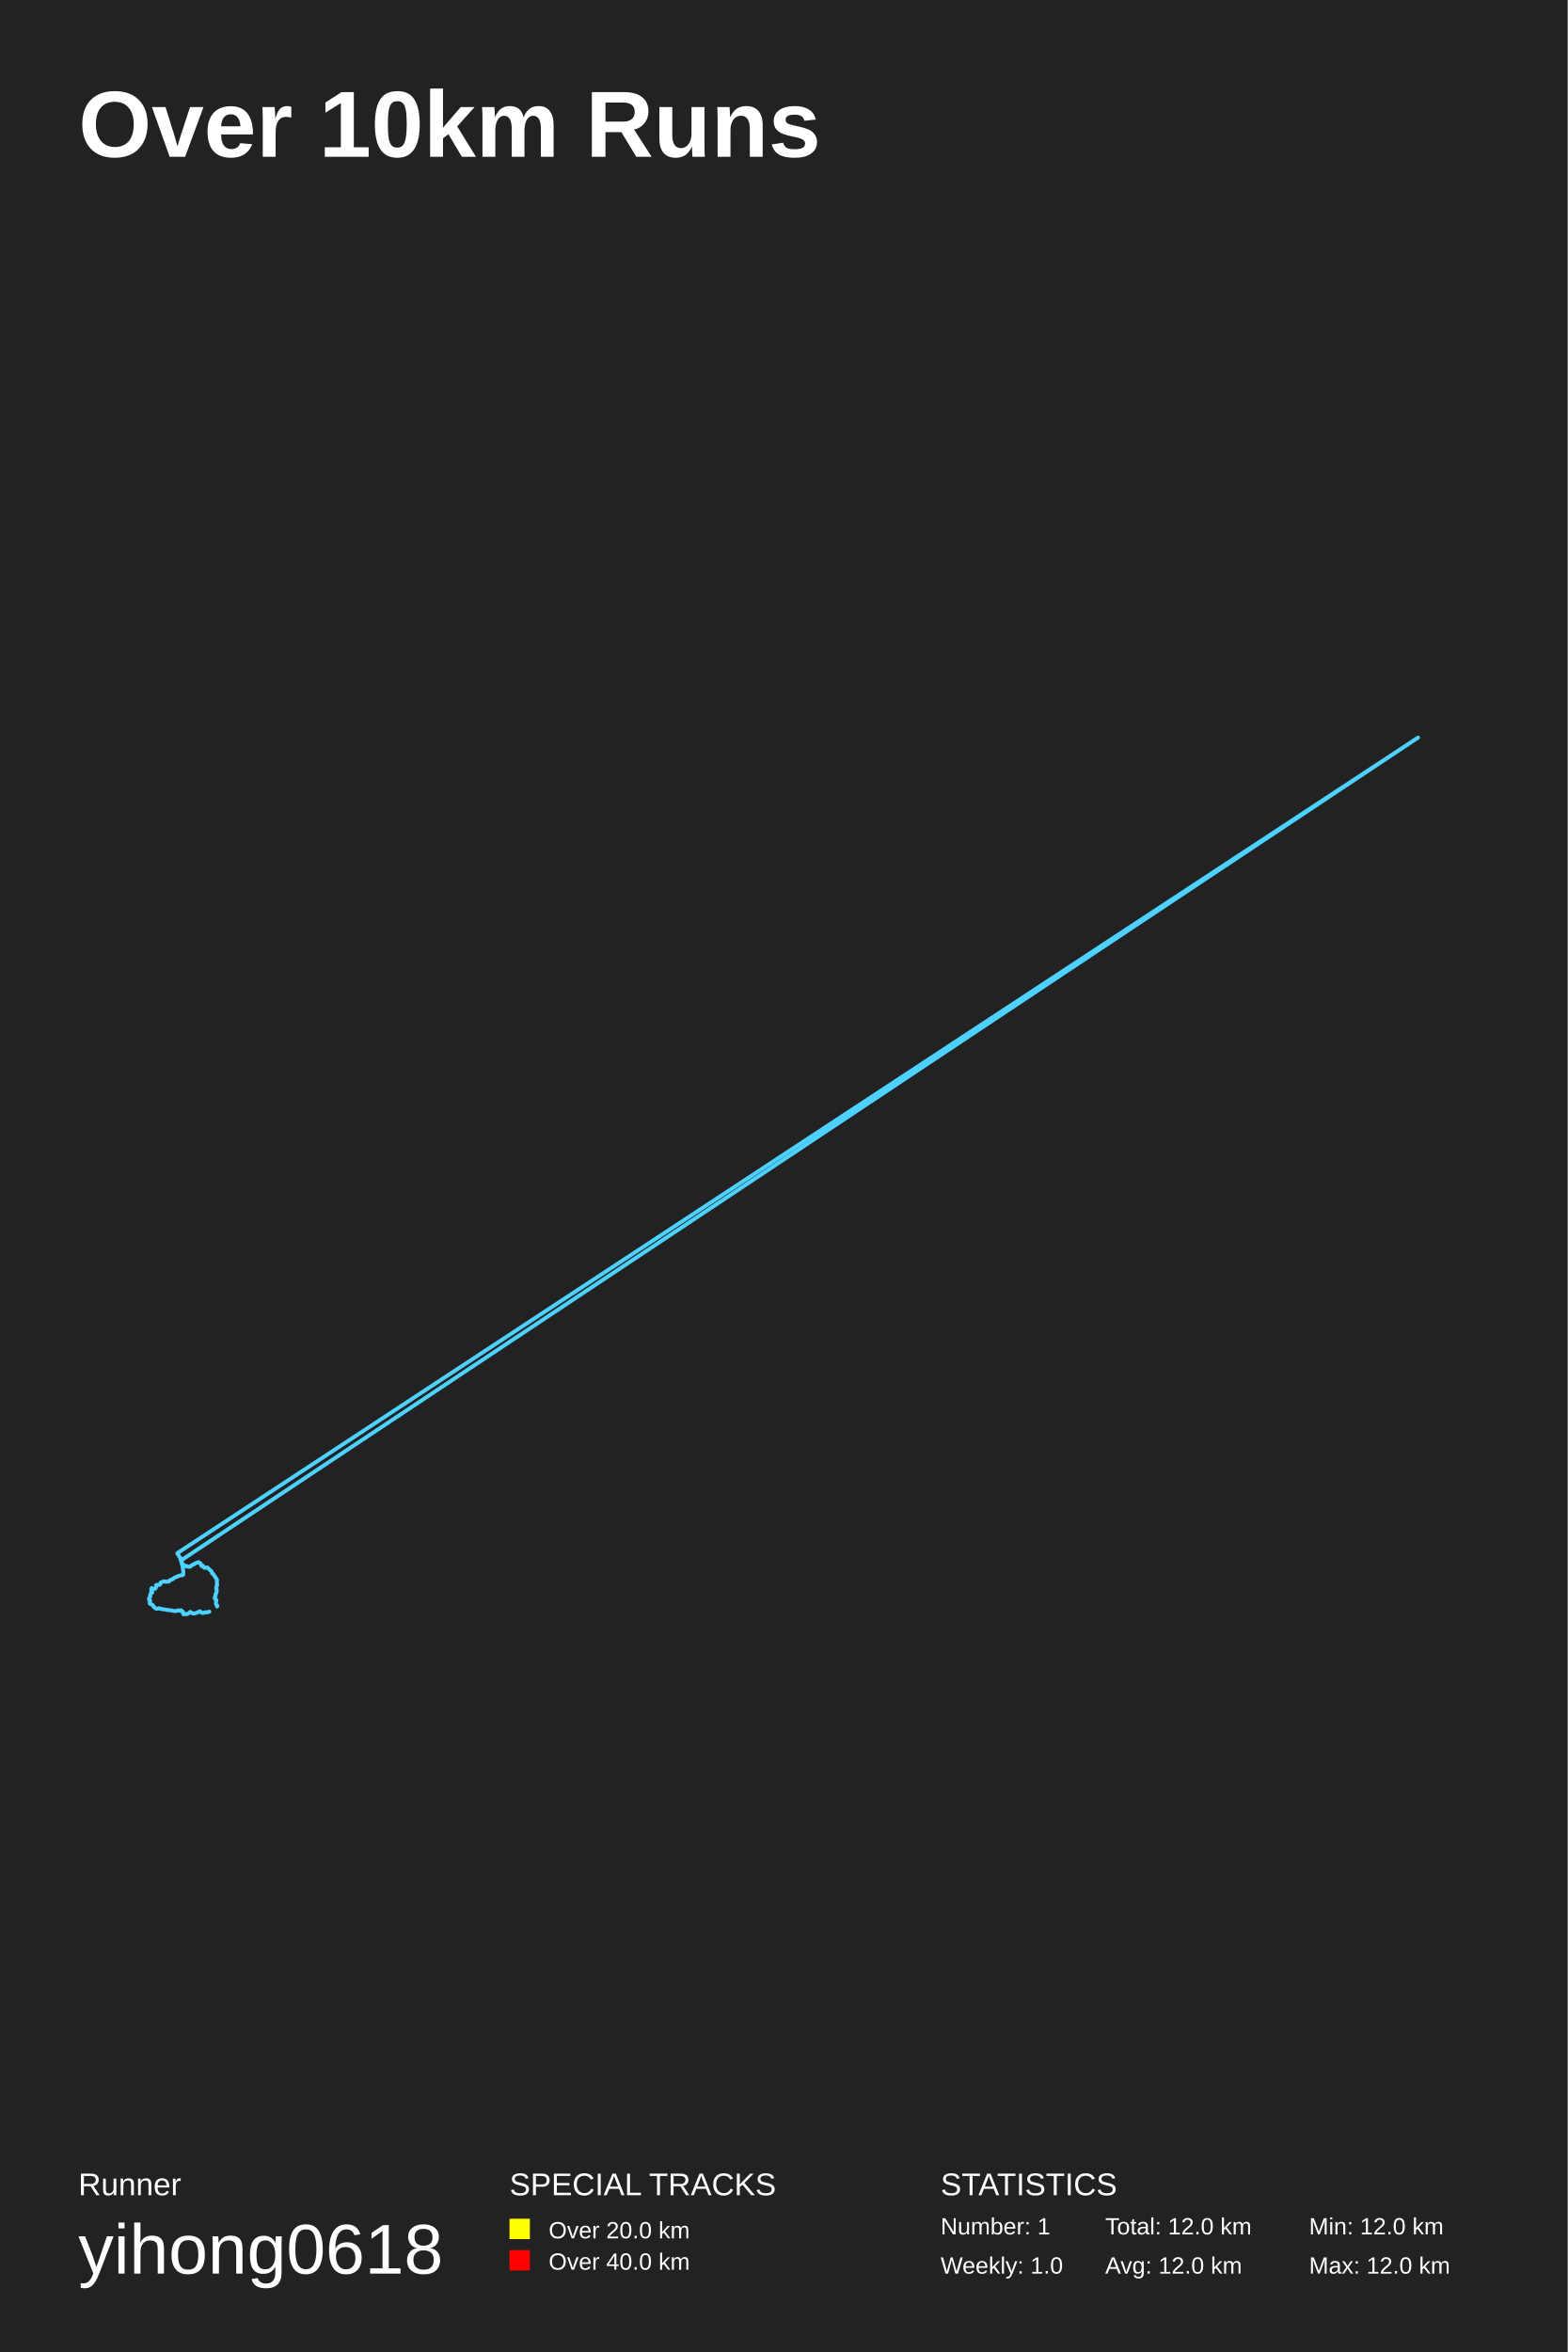
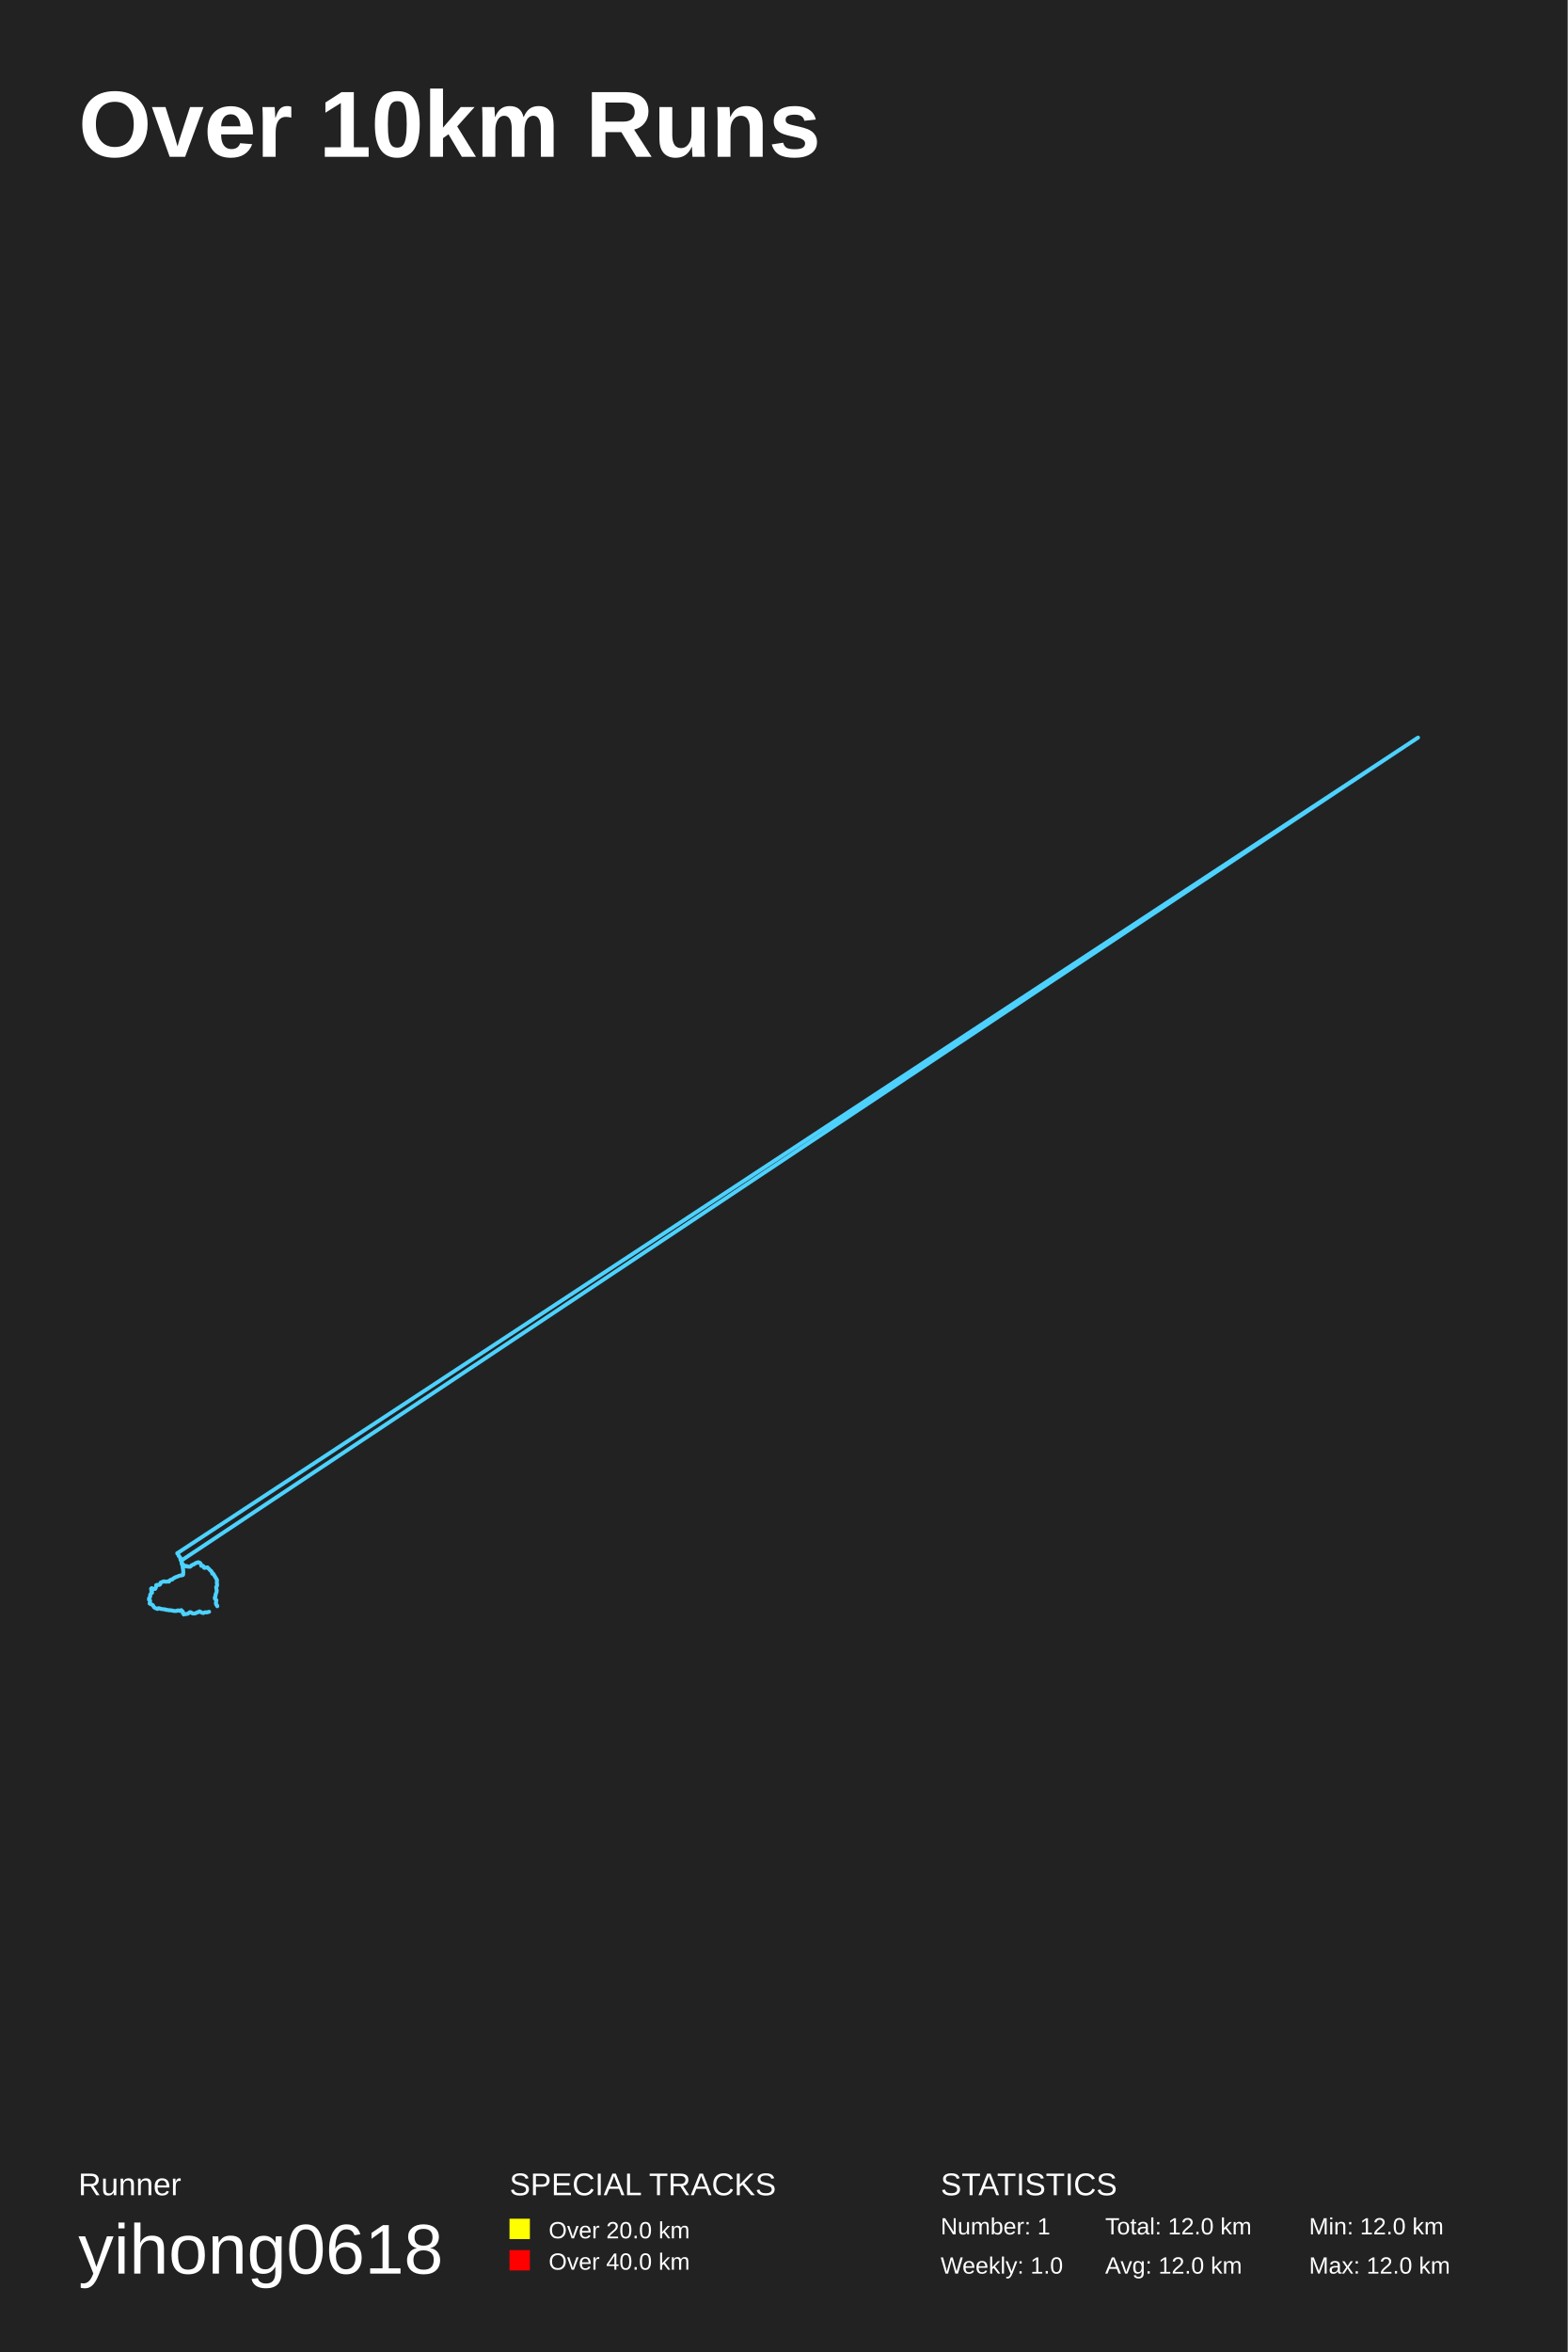
<svg xmlns="http://www.w3.org/2000/svg" baseProfile="full" height="300mm" version="1.1" viewBox="0,0,200,300" width="200mm">
  <defs />
  <rect fill="#222222" height="300" width="200" x="0" y="0" />
  <text fill="#FFFFFF" style="font-size:12px; font-family:Arial; font-weight:bold;" x="10" y="20">Over 10km Runs</text>
  <text fill="#FFFFFF" style="font-size:4px; font-family:Arial" x="10" y="280">Runner</text>
  <text fill="#FFFFFF" style="font-size:9px; font-family:Arial" x="10" y="290">yihong0618</text>
  <text fill="#FFFFFF" style="font-size:4px; font-family:Arial" x="65" y="280">SPECIAL TRACKS</text>
  <rect fill="yellow" height="2.6" width="2.6" x="65" y="283" />
  <text fill="#FFFFFF" style="font-size:3px; font-family:Arial" x="70" y="285.5">Over 20.0 km</text>
  <rect fill="red" height="2.6" width="2.6" x="65" y="287" />
  <text fill="#FFFFFF" style="font-size:3px; font-family:Arial" x="70" y="289.5">Over 40.0 km</text>
  <text fill="#FFFFFF" style="font-size:4px; font-family:Arial" x="120" y="280">STATISTICS</text>
  <text fill="#FFFFFF" style="font-size:3px; font-family:Arial" x="120" y="285">Number: 1</text>
  <text fill="#FFFFFF" style="font-size:3px; font-family:Arial" x="120" y="290">Weekly: 1.0</text>
  <text fill="#FFFFFF" style="font-size:3px; font-family:Arial" x="141" y="285">Total: 12.0 km</text>
  <text fill="#FFFFFF" style="font-size:3px; font-family:Arial" x="141" y="290">Avg: 12.0 km</text>
  <text fill="#FFFFFF" style="font-size:3px; font-family:Arial" x="167" y="285">Min: 12.0 km</text>
  <text fill="#FFFFFF" style="font-size:3px; font-family:Arial" x="167" y="290">Max: 12.0 km</text>
-   <polyline fill="none" opacity="1" points="27.694,204.915 27.728,204.852 27.718,204.778 27.637,204.715 27.576,204.652 27.547,204.541 27.552,204.451 27.566,204.367 27.576,204.293 27.576,204.183 27.618,204.093 27.519,204.025 27.476,203.988 27.457,203.94 27.39,203.856 27.405,203.703 27.462,203.635 27.509,203.551 27.49,203.445 27.509,203.324 27.576,203.213 27.614,203.14 27.628,203.024 27.642,202.945 27.642,202.85 27.618,202.766 27.633,202.681 27.599,202.624 27.599,202.529 27.59,202.408 27.666,202.292 27.699,202.197 27.699,202.118 27.666,202.018 27.671,201.907 27.671,201.796 27.666,201.675 27.675,201.512 27.675,201.48 27.181,200.732 27.119,200.727 27.062,200.696 27.053,200.606 27.02,200.553 27.015,200.506 27.001,200.485 26.972,200.422 26.934,200.374 26.891,200.322 26.83,200.3 26.787,200.248 26.754,200.237 26.701,200.163 26.649,200.121 26.559,200.042 26.507,199.974 26.44,199.932 26.402,199.921 26.326,199.953 26.236,199.963 26.174,199.979 26.079,199.979 26.017,199.926 25.989,199.842 25.946,199.795 25.917,199.737 25.832,199.726 25.742,199.758 25.699,199.705 25.699,199.695 25.718,199.679 25.713,199.684 25.723,199.674 25.694,199.705 25.68,199.7 25.67,199.7 25.694,199.695 25.694,199.71 25.685,199.705 25.699,199.689 25.699,199.689 25.685,199.642 25.623,199.568 25.623,199.51 25.599,199.436 25.566,199.389 25.547,199.379 25.509,199.347 25.447,199.321 25.4,199.278 25.343,199.3 25.29,199.263 25.267,199.268 25.257,199.263 25.21,199.278 25.143,199.31 25.1,199.342 25.058,199.363 24.996,199.357 24.967,199.384 24.91,199.421 24.844,199.447 24.82,199.494 24.772,199.505 24.734,199.521 24.677,199.558 24.644,199.558 24.563,199.605 24.492,199.642 24.416,199.674 24.354,199.753 24.288,199.826 24.217,199.842 24.155,199.832 24.098,199.842 24.017,199.826 23.955,199.826 23.96,199.811 23.965,199.8 23.965,199.816 23.951,199.805 23.946,199.832 23.913,199.805 23.86,199.758 23.808,199.742 23.775,199.774 23.699,199.774 23.67,199.721 23.589,199.742 23.528,199.726 23.475,199.652 23.428,199.6 23.366,199.579 23.357,199.558 23.347,199.552 23.319,199.516 23.266,199.458 23.209,199.436 23.19,199.468 23.195,199.452 23.19,199.431 23.167,199.394 23.186,199.326 23.205,199.263 23.195,199.21 23.133,199.173 23.114,199.126 23.091,199.073 23.057,199.031 23.043,198.968 23.019,198.889 23.005,198.804 22.991,198.657 22.92,198.62 22.891,198.557 22.844,198.52 22.81,198.467 22.81,198.399 22.768,198.325 22.701,198.251 22.677,198.193 22.663,198.156 22.639,198.156 22.635,198.172 22.644,198.172 22.644,198.177 22.63,198.167 22.639,198.162 22.639,198.167 22.649,198.162 22.682,198.13 22.696,198.088 22.692,198.088 22.658,198.109 22.639,198.104 22.63,198.114 22.62,198.109 22.62,198.119 22.625,198.109 22.625,198.109 22.63,198.109 22.63,198.098 22.635,198.104 22.639,198.104 22.635,198.098 180.91,94.084 180.815,94.142 180.815,94.142 180.815,94.142 180.815,94.142 180.739,94.185 180.724,94.2 23.086,199.041 23.119,199.11 23.162,199.194 23.186,199.263 23.171,199.352 23.19,199.436 23.2,199.531 23.243,199.595 23.281,199.674 23.304,199.784 23.3,199.884 23.323,199.969 23.333,200.127 23.361,200.253 23.376,200.348 23.395,200.437 23.385,200.569 23.371,200.685 23.38,200.775 23.376,200.838 23.3,200.917 23.157,200.922 23.034,200.948 22.934,200.975 22.839,201.001 22.734,201.038 22.62,201.096 22.53,201.133 22.425,201.164 22.364,201.191 22.273,201.238 22.202,201.275 22.107,201.328 22.083,201.375 22.05,201.407 22.05,201.401 22.05,201.407 22.003,201.444 21.946,201.465 21.884,201.486 21.789,201.491 21.727,201.538 21.656,201.586 21.618,201.617 21.589,201.675 21.542,201.739 21.447,201.733 21.39,201.712 21.299,201.728 21.219,201.749 21.133,201.765 21.057,201.739 20.986,201.696 20.91,201.696 20.829,201.733 20.791,201.739 20.744,201.76 20.677,201.807 20.592,201.818 20.52,201.839 20.473,201.891 20.44,201.96 20.425,202.028 20.44,202.086 20.397,202.118 20.359,202.139 20.33,202.144 20.283,202.149 20.216,202.17 20.131,202.149 20.059,202.139 19.983,202.165 19.907,202.197 19.926,202.223 19.931,202.276 19.926,202.329 19.917,202.376 19.893,202.418 19.888,202.444 19.884,202.487 19.865,202.55 19.827,202.613 19.741,202.66 19.67,202.655 19.603,202.687 19.556,202.692 19.494,202.75 19.428,202.729 19.413,202.697 19.375,202.666 19.366,202.676 19.342,202.645 19.318,202.629 19.352,202.602 19.361,202.555 19.38,202.566 19.333,202.602 19.304,202.624 19.299,202.703 19.333,202.797 19.299,202.934 19.361,203.034 19.428,203.129 19.356,203.187 19.257,203.235 19.19,203.345 19.152,203.482 19.176,203.587 19.128,203.709 19.038,203.825 19.01,203.94 19.029,204.083 19.124,204.104 19.162,204.172 19.128,204.256 19.138,204.341 19.1,204.462 19.124,204.557 19.2,204.599 19.314,204.641 19.409,204.688 19.518,204.762 19.561,204.883 19.637,204.973 19.755,205.078 19.884,205.168 20.026,205.194 20.14,205.199 20.283,205.126 20.397,205.162 20.535,205.21 20.672,205.236 20.81,205.263 20.962,205.278 21.01,205.284 21.133,205.31 21.219,205.336 21.328,205.352 21.433,205.347 21.528,205.378 21.637,205.394 21.775,205.389 21.879,205.41 21.974,205.442 22.079,205.463 22.202,205.484 22.316,205.484 22.459,205.489 22.582,205.442 22.682,205.394 22.768,205.421 22.886,205.457 23.01,205.463 23.067,205.389 23.133,205.41 23.209,205.484 23.328,205.579 23.328,205.71 23.361,205.821 23.423,205.916 23.456,205.9 23.608,205.837 23.761,205.9 23.913,205.863 24.05,205.784 24.15,205.694 24.278,205.6 24.407,205.689 24.492,205.763 24.635,205.795 24.829,205.8 24.92,205.779 25.005,205.742 25.143,205.684 25.257,205.637 25.385,205.6 25.476,205.515 25.561,205.579 25.68,205.642 25.765,205.731 25.884,205.726 25.974,205.731 26.046,205.684 26.155,205.652 26.293,205.647 26.426,205.673 26.521,205.626 26.63,205.594 26.711,205.568" stroke="#4DD2FF" stroke-dasharray="none" stroke-linecap="round" stroke-linejoin="round" stroke-width="0.5" />
+   <polyline fill="none" opacity="1" points="27.718,204.878 27.718,204.804 27.671,204.736 27.585,204.683 27.566,204.588 27.533,204.472 27.566,204.404 27.58,204.33 27.571,204.23 27.609,204.125 27.571,204.041 27.485,204.009 27.476,203.956 27.405,203.904 27.405,203.793 27.443,203.651 27.5,203.593 27.5,203.487 27.504,203.377 27.542,203.266 27.604,203.166 27.623,203.066 27.633,202.971 27.656,202.876 27.623,202.797 27.628,202.708 27.604,202.639 27.595,202.566 27.58,202.439 27.647,202.323 27.699,202.244 27.699,202.155 27.68,202.049 27.661,201.949 27.675,201.844 27.661,201.728 27.685,201.544 27.666,201.491 27.205,200.722 27.157,200.738 27.081,200.722 27.072,200.648 27.039,200.58 27.029,200.511 27.005,200.506 26.982,200.437 26.958,200.39 26.906,200.358 26.849,200.311 26.801,200.279 26.763,200.248 26.725,200.195 26.678,200.132 26.602,200.063 26.516,200 26.469,199.921 26.431,199.916 26.359,199.932 26.274,199.953 26.198,199.974 26.112,199.984 26.036,199.969 25.998,199.89 25.97,199.805 25.932,199.747 25.87,199.721 25.775,199.737 25.704,199.731 25.713,199.689 25.708,199.674 25.742,199.679 25.713,199.7 25.694,199.721 25.685,199.71 25.666,199.7 25.685,199.7 25.67,199.721 25.685,199.705 25.685,199.7 25.699,199.674 25.699,199.679 25.637,199.584 25.618,199.521 25.609,199.468 25.566,199.4 25.542,199.379 25.528,199.363 25.466,199.336 25.423,199.294 25.362,199.294 25.305,199.273 25.286,199.263 25.257,199.268 25.243,199.268 25.176,199.305 25.115,199.331 25.072,199.357 25.029,199.342 24.977,199.373 24.934,199.405 24.863,199.436 24.829,199.489 24.782,199.51 24.753,199.51 24.706,199.547 24.654,199.547 24.587,199.595 24.521,199.626 24.445,199.647 24.383,199.726 24.326,199.795 24.25,199.837 24.164,199.842 24.131,199.826 24.036,199.842 23.979,199.826 23.941,199.821 23.965,199.8 23.965,199.8 23.965,199.821 23.96,199.811 23.917,199.816 23.884,199.774 23.822,199.747 23.794,199.747 23.723,199.805 23.68,199.731 23.618,199.726 23.547,199.758 23.485,199.679 23.437,199.616 23.395,199.595 23.357,199.558 23.347,199.568 23.342,199.542 23.285,199.479 23.243,199.431 23.19,199.447 23.2,199.447 23.2,199.442 23.171,199.415 23.176,199.352 23.2,199.284 23.2,199.242 23.152,199.199 23.119,199.131 23.105,199.099 23.076,199.047 23.053,198.994 23.029,198.915 23.01,198.831 23.01,198.688 22.948,198.641 22.901,198.578 22.882,198.52 22.81,198.478 22.801,198.43 22.772,198.351 22.725,198.283 22.682,198.22 22.677,198.167 22.663,198.167 22.625,198.162 22.63,198.167 22.644,198.177 22.639,198.167 22.63,198.162 22.644,198.167 22.644,198.156 22.658,198.162 22.706,198.077 22.692,198.088 22.687,198.13 22.616,198.098 22.63,198.109 22.62,198.109 22.616,198.125 22.625,198.114 22.63,198.114 22.625,198.109 22.63,198.104 22.635,198.098 22.639,198.104 22.644,198.098 180.91,94.084 180.815,94.142 180.815,94.142 180.815,94.142 180.815,94.142 180.815,94.142 180.724,94.2 180.629,94.259 23.105,199.073 23.138,199.178 23.186,199.231 23.181,199.31 23.176,199.4 23.186,199.494 23.224,199.573 23.271,199.642 23.304,199.731 23.295,199.826 23.314,199.932 23.333,200.084 23.361,200.195 23.376,200.322 23.38,200.395 23.38,200.511 23.38,200.643 23.371,200.743 23.38,200.811 23.342,200.89 23.209,200.938 23.076,200.933 22.986,200.975 22.872,200.985 22.782,201.027 22.658,201.085 22.568,201.117 22.468,201.149 22.387,201.175 22.316,201.222 22.231,201.264 22.14,201.312 22.093,201.343 22.064,201.391 22.05,201.401 22.05,201.396 22.017,201.422 21.979,201.465 21.912,201.48 21.822,201.48 21.751,201.517 21.684,201.575 21.627,201.596 21.604,201.644 21.561,201.733 21.485,201.744 21.418,201.717 21.337,201.717 21.238,201.744 21.171,201.749 21.086,201.749 21.014,201.717 20.948,201.702 20.867,201.717 20.805,201.739 20.758,201.749 20.691,201.791 20.625,201.812 20.558,201.833 20.492,201.86 20.459,201.928 20.43,202.007 20.444,202.065 20.402,202.107 20.368,202.118 20.345,202.149 20.311,202.149 20.245,202.165 20.159,202.16 20.093,202.139 19.998,202.165 19.926,202.186 19.917,202.207 19.931,202.244 19.926,202.313 19.922,202.371 19.898,202.402 19.903,202.434 19.888,202.481 19.865,202.518 19.855,202.587 19.789,202.666 19.694,202.645 19.641,202.676 19.594,202.692 19.513,202.729 19.451,202.734 19.437,202.713 19.39,202.676 19.366,202.687 19.342,202.66 19.318,202.629 19.328,202.624 19.371,202.566 19.361,202.56 19.356,202.602 19.328,202.608 19.266,202.645 19.328,202.75 19.299,202.882 19.333,203.003 19.404,203.087 19.39,203.177 19.299,203.203 19.223,203.303 19.152,203.424 19.157,203.556 19.162,203.656 19.071,203.782 19.005,203.893 19.005,204.046 19.095,204.077 19.147,204.156 19.133,204.214 19.152,204.299 19.114,204.399 19.086,204.536 19.19,204.578 19.257,204.63 19.375,204.667 19.47,204.715 19.561,204.831 19.599,204.941 19.708,205.047 19.85,205.131 19.988,205.178 20.097,205.226 20.216,205.126 20.354,205.141 20.478,205.21 20.63,205.226 20.767,205.252 20.91,205.263 21.01,205.284 21.095,205.278 21.176,205.342 21.285,205.342 21.395,205.342 21.485,205.378 21.608,205.394 21.727,205.384 21.827,205.394 21.931,205.436 22.026,205.436 22.15,205.473 22.273,205.479 22.411,205.489 22.544,205.473 22.644,205.415 22.73,205.4 22.834,205.447 22.953,205.479 23.043,205.41 23.124,205.368 23.162,205.468 23.295,205.531 23.352,205.658 23.333,205.789 23.404,205.837 23.447,205.937 23.542,205.847 23.708,205.879 23.841,205.853 23.989,205.821 24.107,205.716 24.217,205.631 24.373,205.652 24.464,205.737 24.578,205.8 24.739,205.8 24.887,205.805 24.972,205.752 25.086,205.71 25.2,205.637 25.333,205.626 25.442,205.531 25.518,205.558 25.632,205.626 25.732,205.694 25.832,205.716 25.936,205.747 26.022,205.705 26.108,205.668 26.231,205.642 26.374,205.668 26.478,205.642 26.597,205.605 26.678,205.584" stroke="#4DD2FF" stroke-dasharray="none" stroke-linecap="round" stroke-linejoin="round" stroke-width="0.5" />
</svg>
